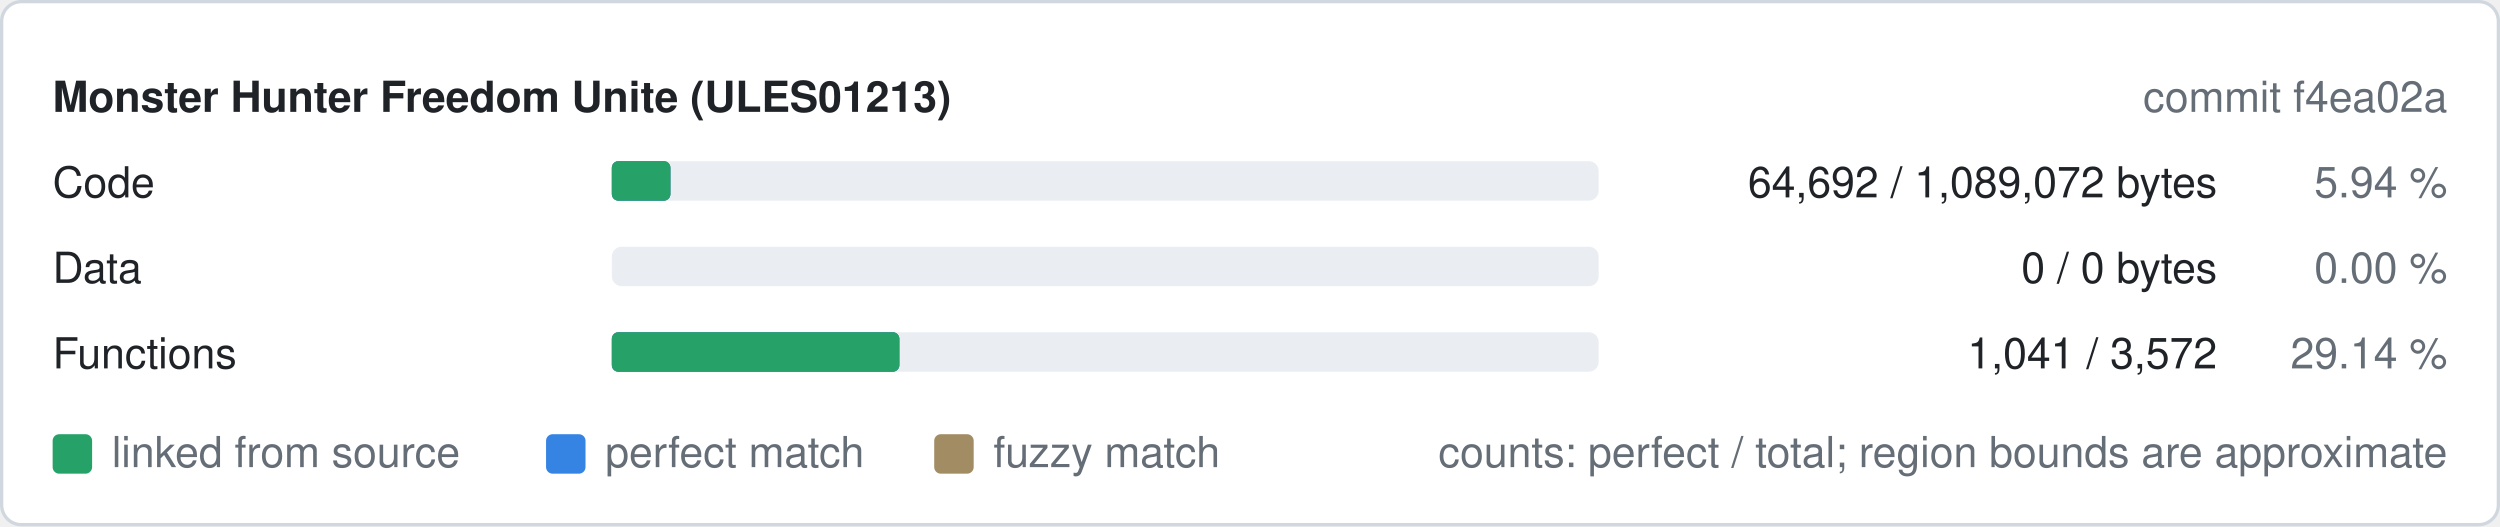
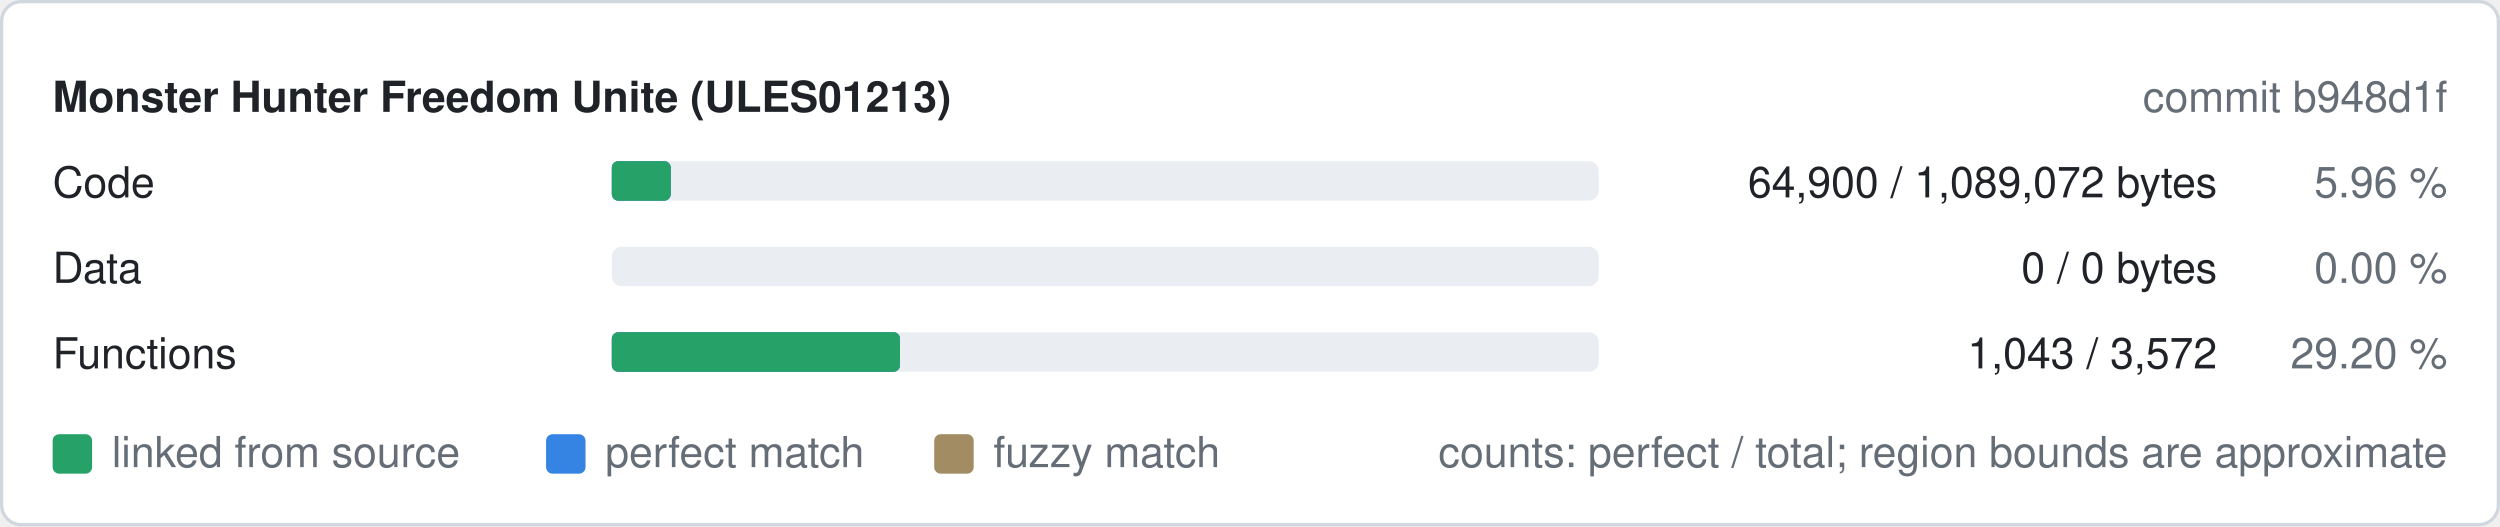
<svg xmlns="http://www.w3.org/2000/svg" width="760" height="160" viewBox="0 0 760 160" role="img" aria-label="Decompilation progress of ULES01213">
  <style>
text{font-family:-apple-system,BlinkMacSystemFont,"Segoe UI",Helvetica,Arial,sans-serif;font-size:13px}
.b{font-weight:600}
.bg{fill:#ffffff;stroke:#d0d7de}.t{fill:#1f2328}.m{fill:#656d76}.track{fill:#eaeef2}.fuzzy{fill:#a28c64}.perfect{fill:#3584e4}.linked{fill:#26a269}
@media (prefers-color-scheme: dark){.bg{fill:#0d1117;stroke:#30363d}.t{fill:#e6edf3}.m{fill:#8d96a0}.track{fill:#21262d}.fuzzy{fill:#a28c64}.perfect{fill:#3584e4}.linked{fill:#2ec27e}}
</style>
  <rect class="bg" x="0.5" y="0.5" width="759" height="159" rx="6" />
  <text class="t b" x="16" y="34">Monster Hunter Freedom Unite (ULES01213)</text>
-   <text class="m" x="744" y="34" text-anchor="end">commit f4ea02a</text>
+   <text class="m" x="744" y="34" text-anchor="end">commit b948d1f</text>
  <text class="t" x="16" y="60">Code</text>
  <rect class="track" x="186" y="49" width="300" height="12" rx="3" />
-   <rect class="fuzzy" x="186" y="49" width="17.8" height="12" rx="2" />
-   <rect class="perfect" x="186" y="49" width="17.8" height="12" rx="2" />
-   <rect class="linked" x="186" y="49" width="17.8" height="12" rx="2" />
-   <text class="t" x="674" y="60" text-anchor="end">64,692 / 1,089,072 bytes</text>
-   <text class="m" x="744" y="60" text-anchor="end">5.94 %</text>
+   <rect class="fuzzy" x="186" y="49" width="17.9" height="12" rx="2" />
+   <rect class="perfect" x="186" y="49" width="17.9" height="12" rx="2" />
+   <rect class="linked" x="186" y="49" width="17.9" height="12" rx="2" />
+   <text class="t" x="674" y="60" text-anchor="end">64,900 / 1,089,072 bytes</text>
+   <text class="m" x="744" y="60" text-anchor="end">5.96 %</text>
  <text class="t" x="16" y="86">Data</text>
  <rect class="track" x="186" y="75" width="300" height="12" rx="3" />
  <text class="t" x="674" y="86" text-anchor="end">0 / 0 bytes</text>
  <text class="m" x="744" y="86" text-anchor="end">0.00 %</text>
  <text class="t" x="16" y="112">Functions</text>
  <rect class="track" x="186" y="101" width="300" height="12" rx="3" />
-   <rect class="fuzzy" x="186" y="101" width="87.4" height="12" rx="2" />
-   <rect class="perfect" x="186" y="101" width="87.4" height="12" rx="2" />
-   <rect class="linked" x="186" y="101" width="87.4" height="12" rx="2" />
-   <text class="t" x="674" y="112" text-anchor="end">1,041 / 3,572</text>
-   <text class="m" x="744" y="112" text-anchor="end">29.14 %</text>
+   <rect class="fuzzy" x="186" y="101" width="87.6" height="12" rx="2" />
+   <rect class="perfect" x="186" y="101" width="87.6" height="12" rx="2" />
+   <rect class="linked" x="186" y="101" width="87.6" height="12" rx="2" />
+   <text class="t" x="674" y="112" text-anchor="end">1,043 / 3,572</text>
+   <text class="m" x="744" y="112" text-anchor="end">29.20 %</text>
  <rect class="linked" x="16" y="132" width="12" height="12" rx="2" />
  <text class="m" x="34" y="142">linked from source</text>
  <rect class="perfect" x="166" y="132" width="12" height="12" rx="2" />
  <text class="m" x="184" y="142">perfect match</text>
  <rect class="fuzzy" x="284" y="132" width="12" height="12" rx="2" />
  <text class="m" x="302" y="142">fuzzy match</text>
  <text class="m" x="744" y="142" text-anchor="end">counts: perfect / total; region bounds are approximate</text>
</svg>
